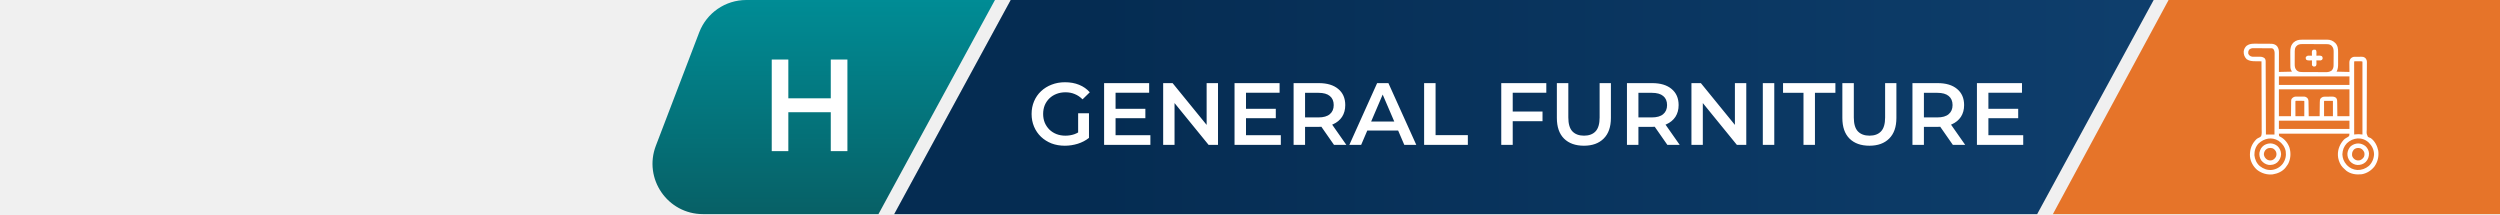
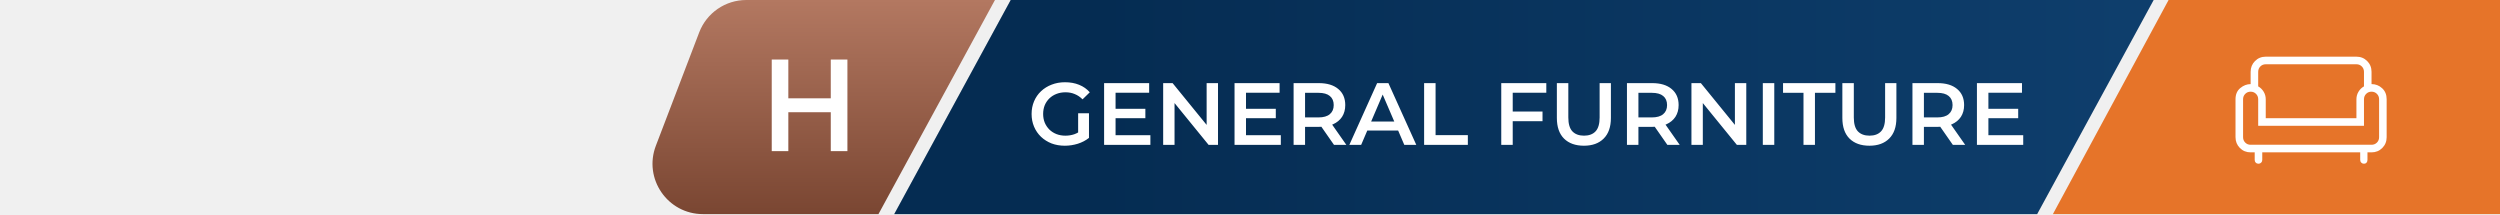
<svg xmlns="http://www.w3.org/2000/svg" width="397" height="34" viewBox="0 0 397 34" fill="none">
  <path d="M111.034 5.143C112.218 2.046 115.19 0 118.506 0L158 0L139.5 34H111.624C106.016 34 102.149 28.381 104.151 23.143L111.034 5.143Z" fill="url(#paint0_linear_886_6903)" />
  <path d="M122.552 24V9.455H125.187V15.612H131.927V9.455H134.569V24H131.927V17.821H125.187V24H122.552Z" fill="white" />
  <path d="M323.5 34H142L160.5 0H342L323.5 34Z" fill="#D9D9D9" />
  <path d="M323.5 34H142L160.5 0H342L323.5 34Z" fill="url(#paint1_linear_886_6903)" />
  <path d="M169.095 23.14C168.33 23.14 167.625 23.019 166.981 22.776C166.347 22.524 165.791 22.174 165.315 21.726C164.839 21.269 164.471 20.732 164.209 20.116C163.948 19.5 163.817 18.828 163.817 18.1C163.817 17.372 163.948 16.7 164.209 16.084C164.471 15.468 164.839 14.936 165.315 14.488C165.801 14.031 166.365 13.681 167.009 13.438C167.653 13.186 168.358 13.06 169.123 13.06C169.954 13.06 170.701 13.195 171.363 13.466C172.035 13.737 172.6 14.133 173.057 14.656L171.909 15.776C171.527 15.393 171.111 15.113 170.663 14.936C170.225 14.749 169.739 14.656 169.207 14.656C168.694 14.656 168.218 14.74 167.779 14.908C167.341 15.076 166.963 15.314 166.645 15.622C166.328 15.93 166.081 16.294 165.903 16.714C165.735 17.134 165.651 17.596 165.651 18.1C165.651 18.595 165.735 19.052 165.903 19.472C166.081 19.892 166.328 20.261 166.645 20.578C166.963 20.886 167.336 21.124 167.765 21.292C168.195 21.46 168.671 21.544 169.193 21.544C169.679 21.544 170.145 21.469 170.593 21.32C171.051 21.161 171.485 20.9 171.895 20.536L172.931 21.894C172.418 22.305 171.821 22.617 171.139 22.832C170.467 23.037 169.786 23.14 169.095 23.14ZM172.931 21.894L171.209 21.656V17.988H172.931V21.894ZM175.332 23V13.2H182.486V14.726H177.152V21.474H182.682V23H175.332ZM177.012 18.772V17.274H181.884V18.772H177.012ZM184.711 23V13.2H186.209L192.355 20.746H191.613V13.2H193.419V23H191.921L185.775 15.454H186.517V23H184.711ZM196.045 23V13.2H203.199V14.726H197.865V21.474H203.395V23H196.045ZM197.725 18.772V17.274H202.597V18.772H197.725ZM205.423 23V13.2H209.441C210.748 13.2 211.77 13.508 212.507 14.124C213.254 14.74 213.627 15.594 213.627 16.686C213.627 17.405 213.459 18.025 213.123 18.548C212.787 19.061 212.307 19.458 211.681 19.738C211.065 20.009 210.323 20.144 209.455 20.144H206.431L207.243 19.318V23H205.423ZM211.835 23L209.357 19.444H211.303L213.795 23H211.835ZM207.243 19.514L206.431 18.646H209.371C210.174 18.646 210.776 18.473 211.177 18.128C211.588 17.783 211.793 17.302 211.793 16.686C211.793 16.061 211.588 15.58 211.177 15.244C210.776 14.908 210.174 14.74 209.371 14.74H206.431L207.243 13.844V19.514ZM214.278 23L218.688 13.2H220.48L224.904 23H223L219.206 14.166H219.934L216.154 23H214.278ZM216.308 20.732L216.798 19.304H222.09L222.58 20.732H216.308ZM226.15 23V13.2H227.97V21.46H233.094V23H226.15ZM238.4 23V13.2H245.554V14.726H240.22V23H238.4ZM240.066 19.248V17.708H244.952V19.248H240.066ZM251.528 23.14C250.184 23.14 249.129 22.762 248.364 22.006C247.608 21.25 247.23 20.158 247.23 18.73V13.2H249.05V18.66C249.05 19.668 249.265 20.401 249.694 20.858C250.133 21.315 250.749 21.544 251.542 21.544C252.335 21.544 252.947 21.315 253.376 20.858C253.805 20.401 254.02 19.668 254.02 18.66V13.2H255.812V18.73C255.812 20.158 255.429 21.25 254.664 22.006C253.908 22.762 252.863 23.14 251.528 23.14ZM258.361 23V13.2H262.379C263.686 13.2 264.708 13.508 265.445 14.124C266.192 14.74 266.565 15.594 266.565 16.686C266.565 17.405 266.397 18.025 266.061 18.548C265.725 19.061 265.244 19.458 264.619 19.738C264.003 20.009 263.261 20.144 262.393 20.144H259.369L260.181 19.318V23H258.361ZM264.773 23L262.295 19.444H264.241L266.733 23H264.773ZM260.181 19.514L259.369 18.646H262.309C263.112 18.646 263.714 18.473 264.115 18.128C264.526 17.783 264.731 17.302 264.731 16.686C264.731 16.061 264.526 15.58 264.115 15.244C263.714 14.908 263.112 14.74 262.309 14.74H259.369L260.181 13.844V19.514ZM268.601 23V13.2H270.099L276.245 20.746H275.503V13.2H277.309V23H275.811L269.665 15.454H270.407V23H268.601ZM279.935 23V13.2H281.755V23H279.935ZM286.394 23V14.74H283.146V13.2H291.462V14.74H288.214V23H286.394ZM296.864 23.14C295.52 23.14 294.465 22.762 293.7 22.006C292.944 21.25 292.566 20.158 292.566 18.73V13.2H294.386V18.66C294.386 19.668 294.601 20.401 295.03 20.858C295.469 21.315 296.085 21.544 296.878 21.544C297.671 21.544 298.283 21.315 298.712 20.858C299.141 20.401 299.356 19.668 299.356 18.66V13.2H301.148V18.73C301.148 20.158 300.765 21.25 300 22.006C299.244 22.762 298.199 23.14 296.864 23.14ZM303.697 23V13.2H307.715C309.022 13.2 310.044 13.508 310.781 14.124C311.528 14.74 311.901 15.594 311.901 16.686C311.901 17.405 311.733 18.025 311.397 18.548C311.061 19.061 310.58 19.458 309.955 19.738C309.339 20.009 308.597 20.144 307.729 20.144H304.705L305.517 19.318V23H303.697ZM310.109 23L307.631 19.444H309.577L312.069 23H310.109ZM305.517 19.514L304.705 18.646H307.645C308.448 18.646 309.05 18.473 309.451 18.128C309.862 17.783 310.067 17.302 310.067 16.686C310.067 16.061 309.862 15.58 309.451 15.244C309.05 14.908 308.448 14.74 307.645 14.74H304.705L305.517 13.844V19.514ZM313.937 23V13.2H321.091V14.726H315.757V21.474H321.287V23H313.937ZM315.617 18.772V17.274H320.489V18.772H315.617Z" fill="white" />
  <path d="M344.371 0H397V34H326L344.371 0Z" fill="#E67429" />
-   <path d="M365.551 6.303C365.597 6.302 365.643 6.302 365.691 6.302C365.844 6.301 365.997 6.301 366.149 6.301C366.256 6.301 366.363 6.301 366.469 6.301C366.693 6.3 366.916 6.3 367.139 6.301C367.425 6.301 367.71 6.3 367.996 6.299C368.216 6.298 368.436 6.298 368.656 6.298C368.762 6.298 368.867 6.298 368.972 6.298C369.12 6.297 369.267 6.297 369.415 6.298C369.457 6.298 369.5 6.297 369.545 6.297C370.077 6.301 370.456 6.458 370.839 6.822C371.257 7.262 371.294 7.735 371.29 8.316C371.29 8.387 371.29 8.457 371.291 8.528C371.291 8.675 371.29 8.823 371.29 8.97C371.288 9.157 371.289 9.345 371.29 9.532C371.291 9.678 371.291 9.823 371.29 9.969C371.29 10.038 371.29 10.107 371.291 10.176C371.293 10.59 371.263 10.953 371.078 11.331C371.062 11.347 371.047 11.362 371.031 11.378C372.052 11.401 372.052 11.401 373.093 11.425C373.088 10.869 373.088 10.869 373.081 10.313C373.08 10.242 373.08 10.172 373.08 10.102C373.078 10.048 373.078 10.048 373.077 9.993C373.077 9.715 373.125 9.487 373.314 9.27C373.342 9.248 373.37 9.227 373.398 9.204C373.425 9.181 373.453 9.159 373.481 9.136C373.73 8.968 374.065 9.022 374.354 9.02C374.425 9.02 374.497 9.019 374.568 9.017C375.312 9.003 375.312 9.003 375.624 9.222C375.786 9.425 375.865 9.588 375.864 9.847C375.864 9.888 375.864 9.93 375.864 9.973C375.863 10.019 375.863 10.065 375.863 10.112C375.862 10.161 375.862 10.209 375.862 10.26C375.862 10.367 375.861 10.474 375.861 10.581C375.86 10.755 375.859 10.929 375.858 11.103C375.858 11.291 375.857 11.478 375.856 11.666C375.854 12.131 375.853 12.596 375.853 13.062C375.853 13.095 375.853 13.129 375.853 13.163C375.852 13.476 375.852 13.788 375.852 14.1C375.852 14.315 375.852 14.529 375.852 14.743C375.851 14.796 375.851 14.796 375.851 14.851C375.851 15.427 375.848 16.004 375.845 16.58C375.842 17.172 375.841 17.764 375.842 18.356C375.843 18.721 375.841 19.086 375.838 19.451C375.836 19.731 375.836 20.01 375.838 20.29C375.838 20.405 375.837 20.52 375.836 20.635C375.798 21.225 375.798 21.225 376.03 21.734C376.174 21.819 376.309 21.872 376.468 21.925C377.126 22.389 377.51 23.168 377.669 23.938C377.784 24.838 377.591 25.678 377.073 26.426C376.57 27.072 375.855 27.531 375.044 27.672C374.19 27.766 373.297 27.653 372.593 27.115C372.421 26.973 372.264 26.819 372.109 26.659C372.081 26.632 372.053 26.605 372.025 26.578C371.658 26.195 371.409 25.627 371.312 25.112C371.306 25.08 371.3 25.048 371.294 25.015C371.279 24.922 371.271 24.831 371.265 24.737C371.261 24.681 371.261 24.681 371.258 24.624C371.226 23.696 371.593 22.849 372.211 22.171C372.317 22.069 372.429 21.993 372.555 21.918C372.584 21.901 372.614 21.883 372.645 21.864C372.704 21.829 372.765 21.795 372.826 21.763C372.923 21.709 372.923 21.709 373.046 21.597C373.062 21.473 373.077 21.349 373.093 21.222C369.396 21.222 365.699 21.222 361.89 21.222C361.893 21.574 361.893 21.574 362.028 21.68C362.066 21.698 362.105 21.716 362.145 21.734C362.827 22.095 363.335 22.744 363.578 23.471C363.825 24.348 363.763 25.234 363.343 26.05C363.243 26.214 363.133 26.367 363.015 26.518C362.994 26.547 362.973 26.576 362.951 26.606C362.458 27.239 361.681 27.57 360.906 27.69C360.008 27.789 359.146 27.527 358.43 26.979C357.813 26.443 357.365 25.653 357.296 24.831C357.248 23.921 357.466 23.09 358.061 22.388C358.087 22.359 358.113 22.33 358.14 22.3C358.164 22.272 358.188 22.244 358.212 22.215C358.339 22.075 358.438 21.984 358.617 21.914C358.805 21.834 358.954 21.763 359.078 21.597C359.199 21.241 359.157 20.835 359.151 20.465C359.151 20.349 359.152 20.232 359.153 20.115C359.154 19.863 359.153 19.612 359.151 19.361C359.147 18.997 359.147 18.634 359.148 18.27C359.149 17.681 359.147 17.091 359.144 16.502C359.14 15.929 359.138 15.356 359.138 14.784C359.138 14.748 359.138 14.713 359.138 14.677C359.138 14.499 359.138 14.322 359.138 14.145C359.137 12.676 359.132 11.207 359.124 9.737C359.074 9.737 359.024 9.736 358.973 9.736C358.785 9.734 358.597 9.731 358.409 9.728C358.328 9.726 358.247 9.725 358.166 9.725C357.64 9.72 357.221 9.699 356.769 9.403C356.421 9.04 356.294 8.693 356.299 8.198C356.332 7.826 356.498 7.496 356.781 7.253C357.234 6.942 357.647 6.932 358.175 6.939C358.254 6.939 358.333 6.939 358.412 6.939C358.577 6.94 358.742 6.941 358.907 6.943C359.118 6.945 359.328 6.946 359.539 6.946C359.702 6.946 359.866 6.946 360.029 6.947C360.106 6.948 360.184 6.948 360.262 6.948C360.37 6.949 360.479 6.95 360.588 6.951C360.649 6.952 360.711 6.952 360.774 6.953C361.096 6.987 361.392 7.097 361.609 7.347C361.822 7.669 361.896 7.909 361.895 8.296C361.895 8.33 361.895 8.363 361.895 8.398C361.895 8.51 361.895 8.622 361.895 8.733C361.895 8.811 361.895 8.888 361.894 8.966C361.894 9.169 361.894 9.373 361.893 9.577C361.893 9.821 361.893 10.066 361.892 10.311C361.892 10.682 361.891 11.053 361.89 11.425C362.571 11.409 363.251 11.394 363.953 11.378C363.86 11.192 363.86 11.192 363.765 11.003C363.721 10.827 363.711 10.69 363.71 10.51C363.71 10.479 363.709 10.449 363.709 10.418C363.708 10.318 363.708 10.218 363.707 10.118C363.707 10.084 363.707 10.049 363.706 10.014C363.706 9.832 363.705 9.65 363.704 9.468C363.704 9.281 363.702 9.094 363.7 8.907C363.699 8.763 363.699 8.618 363.699 8.473C363.698 8.405 363.698 8.336 363.697 8.267C363.69 7.654 363.778 7.195 364.214 6.745C364.611 6.392 365.034 6.301 365.551 6.303ZM364.662 7.338C364.623 7.383 364.623 7.383 364.583 7.43C364.445 7.643 364.41 7.853 364.408 8.104C364.407 8.16 364.407 8.216 364.406 8.274C364.406 8.334 364.406 8.393 364.406 8.455C364.405 8.518 364.405 8.581 364.405 8.644C364.404 8.775 364.404 8.906 364.404 9.038C364.404 9.205 364.403 9.373 364.401 9.54C364.4 9.67 364.4 9.799 364.4 9.929C364.4 10.021 364.399 10.112 364.398 10.204C364.4 10.584 364.435 10.849 364.691 11.145C364.73 11.176 364.73 11.176 364.77 11.208C364.796 11.23 364.822 11.251 364.849 11.274C365.099 11.437 365.326 11.439 365.617 11.439C365.683 11.44 365.683 11.44 365.752 11.44C365.899 11.441 366.046 11.442 366.193 11.442C366.296 11.443 366.398 11.443 366.501 11.444C366.716 11.444 366.931 11.445 367.146 11.445C367.421 11.445 367.696 11.447 367.97 11.449C368.182 11.45 368.394 11.451 368.606 11.451C368.708 11.451 368.809 11.451 368.91 11.452C369.052 11.454 369.194 11.454 369.337 11.453C369.378 11.454 369.419 11.454 369.462 11.455C369.772 11.451 370.024 11.368 370.281 11.19C370.485 10.944 370.567 10.718 370.57 10.398C370.571 10.341 370.571 10.284 370.572 10.225C370.572 10.164 370.573 10.102 370.573 10.039C370.573 10.007 370.574 9.976 370.574 9.943C370.575 9.776 370.575 9.61 370.576 9.443C370.576 9.272 370.578 9.1 370.58 8.929C370.581 8.796 370.581 8.664 370.582 8.532C370.582 8.438 370.583 8.344 370.584 8.251C370.584 7.865 370.55 7.601 370.294 7.299C370.269 7.278 370.243 7.257 370.216 7.235C370.191 7.214 370.165 7.192 370.139 7.17C369.878 7.008 369.619 7.005 369.322 7.006C369.278 7.005 369.234 7.005 369.189 7.005C369.045 7.004 368.9 7.004 368.756 7.004C368.656 7.004 368.555 7.004 368.454 7.004C368.243 7.003 368.033 7.003 367.822 7.004C367.552 7.004 367.283 7.003 367.013 7.002C366.805 7.001 366.597 7.001 366.39 7.002C366.29 7.002 366.191 7.001 366.091 7.001C365.952 7 365.813 7.001 365.674 7.001C365.613 7.001 365.613 7.001 365.55 7C365.209 7.003 364.89 7.061 364.662 7.338ZM357.141 7.915C357.033 8.099 357 8.258 357.015 8.472C357.087 8.714 357.217 8.824 357.436 8.947C357.596 9.015 357.747 9.012 357.919 9.009C357.973 9.01 357.973 9.01 358.028 9.01C358.181 9.012 358.334 9.011 358.487 9.01C358.599 9.01 358.712 9.011 358.824 9.012C358.875 9.011 358.875 9.011 358.927 9.011C359.184 9.013 359.377 9.082 359.593 9.222C359.745 9.383 359.786 9.533 359.787 9.752C359.788 9.793 359.788 9.834 359.788 9.877C359.788 9.923 359.788 9.968 359.788 10.015C359.789 10.088 359.789 10.088 359.789 10.162C359.79 10.325 359.79 10.487 359.79 10.65C359.791 10.767 359.791 10.883 359.792 10.999C359.793 11.25 359.794 11.501 359.794 11.752C359.795 12.115 359.797 12.478 359.798 12.841C359.8 13.43 359.802 14.018 359.804 14.607C359.806 15.179 359.808 15.751 359.81 16.323C359.81 16.358 359.81 16.394 359.811 16.43C359.811 16.607 359.812 16.784 359.812 16.96C359.818 18.428 359.823 19.895 359.828 21.362C360.276 21.362 360.725 21.362 361.187 21.362C361.191 19.678 361.195 17.994 361.197 16.309C361.197 16.11 361.197 15.912 361.197 15.713C361.197 15.653 361.197 15.653 361.197 15.593C361.198 14.952 361.2 14.311 361.201 13.67C361.203 13.012 361.204 12.354 361.205 11.696C361.205 11.291 361.206 10.885 361.207 10.479C361.208 10.2 361.209 9.922 361.208 9.644C361.208 9.483 361.208 9.323 361.209 9.162C361.21 8.988 361.21 8.814 361.21 8.64C361.21 8.564 361.21 8.564 361.211 8.486C361.209 8.19 361.175 8.01 360.999 7.769C360.845 7.649 360.685 7.663 360.494 7.662C360.462 7.662 360.431 7.661 360.398 7.661C360.294 7.661 360.19 7.661 360.086 7.661C360.013 7.661 359.941 7.66 359.868 7.66C359.716 7.66 359.564 7.66 359.411 7.66C359.217 7.66 359.022 7.659 358.828 7.658C358.678 7.658 358.528 7.658 358.378 7.658C358.306 7.658 358.234 7.658 358.162 7.657C358.062 7.656 357.961 7.657 357.861 7.657C357.804 7.657 357.747 7.657 357.688 7.657C357.462 7.683 357.308 7.762 357.141 7.915ZM373.843 9.784C373.839 9.933 373.837 10.081 373.838 10.229C373.838 10.277 373.838 10.324 373.837 10.373C373.837 10.533 373.838 10.693 373.838 10.852C373.838 10.966 373.838 11.081 373.838 11.194C373.838 11.441 373.838 11.687 373.838 11.933C373.839 12.289 373.839 12.646 373.839 13.002C373.839 13.579 373.839 14.157 373.84 14.734C373.84 15.296 373.84 15.857 373.841 16.418C373.841 16.453 373.841 16.487 373.841 16.523C373.841 16.696 373.841 16.87 373.841 17.043C373.841 18.483 373.842 19.923 373.843 21.362C373.932 21.351 373.932 21.351 374.022 21.339C374.173 21.32 374.321 21.309 374.473 21.31C374.532 21.309 374.532 21.309 374.593 21.309C374.781 21.317 374.969 21.341 375.156 21.362C375.156 17.541 375.156 13.721 375.156 9.784C375.032 9.722 374.937 9.731 374.798 9.731C374.746 9.731 374.693 9.731 374.639 9.731C374.585 9.731 374.53 9.731 374.473 9.731C374.391 9.731 374.391 9.731 374.306 9.731C374.254 9.731 374.202 9.731 374.148 9.731C374.099 9.731 374.051 9.731 374.002 9.731C373.892 9.725 373.892 9.725 373.843 9.784ZM361.89 12.128C361.89 12.576 361.89 13.025 361.89 13.487C365.587 13.487 369.284 13.487 373.093 13.487C373.093 13.039 373.093 12.59 373.093 12.128C369.396 12.128 365.699 12.128 361.89 12.128ZM361.89 14.19C361.89 15.598 361.89 17.006 361.89 18.456C362.524 18.456 363.159 18.456 363.812 18.456C363.814 18.177 363.814 18.177 363.816 17.892C363.817 17.711 363.82 17.53 363.822 17.35C363.823 17.225 363.824 17.099 363.825 16.974C363.826 16.793 363.828 16.613 363.83 16.433C363.83 16.377 363.83 16.321 363.83 16.263C363.839 15.767 363.839 15.767 364.046 15.55C364.273 15.354 364.449 15.334 364.735 15.337C364.773 15.337 364.812 15.337 364.851 15.337C364.932 15.337 365.013 15.337 365.094 15.338C365.218 15.339 365.341 15.338 365.465 15.337C365.544 15.337 365.623 15.337 365.702 15.337C365.738 15.337 365.775 15.337 365.813 15.336C366.057 15.34 366.195 15.39 366.39 15.55C366.552 15.734 366.583 15.889 366.587 16.131C366.589 16.208 366.589 16.208 366.59 16.287C366.591 16.343 366.592 16.398 366.592 16.456C366.593 16.513 366.594 16.57 366.595 16.628C366.598 16.811 366.601 16.993 366.604 17.176C366.606 17.299 366.608 17.423 366.61 17.547C366.615 17.85 366.62 18.153 366.624 18.456C367.197 18.456 367.769 18.456 368.359 18.456C368.361 18.273 368.362 18.09 368.364 17.902C368.366 17.725 368.369 17.547 368.371 17.37C368.373 17.247 368.374 17.124 368.375 17.001C368.377 16.823 368.379 16.646 368.382 16.469C368.382 16.414 368.382 16.36 368.383 16.303C368.391 15.821 368.391 15.821 368.546 15.597C368.788 15.379 368.944 15.354 369.262 15.351C369.32 15.351 369.32 15.351 369.379 15.35C369.461 15.349 369.543 15.349 369.625 15.348C369.749 15.348 369.874 15.346 369.998 15.344C370.078 15.343 370.158 15.343 370.237 15.342C370.274 15.341 370.311 15.341 370.349 15.34C370.614 15.341 370.771 15.39 370.984 15.55C371.182 15.805 371.147 16.124 371.148 16.433C371.149 16.491 371.15 16.549 371.151 16.608C371.154 16.792 371.155 16.977 371.157 17.161C371.158 17.286 371.16 17.412 371.162 17.537C371.166 17.843 371.168 18.15 371.171 18.456C371.806 18.456 372.44 18.456 373.093 18.456C373.093 17.048 373.093 15.641 373.093 14.19C369.396 14.19 365.699 14.19 361.89 14.19ZM364.515 16.065C364.511 16.14 364.51 16.215 364.51 16.29C364.51 16.338 364.51 16.386 364.51 16.435C364.51 16.487 364.51 16.539 364.511 16.593C364.511 16.646 364.511 16.699 364.511 16.753C364.511 16.924 364.512 17.094 364.512 17.264C364.512 17.379 364.513 17.494 364.513 17.608C364.513 17.891 364.514 18.174 364.515 18.456C364.979 18.456 365.443 18.456 365.921 18.456C365.922 18.116 365.923 17.777 365.924 17.437C365.924 17.322 365.925 17.206 365.925 17.09C365.925 16.924 365.926 16.759 365.926 16.593C365.926 16.541 365.926 16.489 365.927 16.435C365.927 16.387 365.927 16.34 365.927 16.29C365.927 16.248 365.927 16.206 365.927 16.162C365.932 16.066 365.932 16.066 365.874 16.018C365.778 16.014 365.681 16.012 365.584 16.012C365.526 16.012 365.467 16.012 365.406 16.012C365.36 16.012 365.36 16.012 365.313 16.012C365.219 16.013 365.125 16.012 365.03 16.012C364.972 16.012 364.913 16.012 364.852 16.012C364.798 16.012 364.743 16.012 364.687 16.012C364.566 16.004 364.566 16.004 364.515 16.065ZM369.062 16.065C369.058 16.14 369.056 16.215 369.057 16.29C369.057 16.338 369.057 16.386 369.057 16.435C369.057 16.487 369.057 16.539 369.057 16.593C369.057 16.646 369.058 16.699 369.058 16.753C369.058 16.924 369.058 17.094 369.059 17.264C369.059 17.379 369.06 17.494 369.06 17.608C369.06 17.891 369.061 18.174 369.062 18.456C369.526 18.456 369.99 18.456 370.468 18.456C370.468 17.652 370.468 16.847 370.468 16.018C370.245 16.018 370.022 16.017 369.791 16.016C369.721 16.015 369.65 16.015 369.578 16.014C369.523 16.014 369.468 16.014 369.411 16.014C369.354 16.014 369.297 16.014 369.239 16.013C369.113 16.004 369.113 16.004 369.062 16.065ZM361.89 19.159C361.89 19.592 361.89 20.025 361.89 20.472C365.587 20.472 369.284 20.472 373.093 20.472C373.093 20.038 373.093 19.605 373.093 19.159C369.396 19.159 365.699 19.159 361.89 19.159ZM358.667 22.78C358.18 23.295 357.989 23.948 357.999 24.643C358.068 25.301 358.349 25.953 358.864 26.379C359.436 26.817 360.041 27.048 360.765 26.987C361.472 26.89 362.071 26.56 362.505 25.997C362.937 25.379 363.081 24.73 362.968 23.987C362.812 23.299 362.412 22.752 361.832 22.358C360.752 21.705 359.568 21.958 358.667 22.78ZM372.682 22.751C372.207 23.26 372.003 23.809 371.968 24.503C371.995 25.137 372.202 25.671 372.624 26.143C372.65 26.173 372.676 26.202 372.702 26.233C373.117 26.68 373.721 26.954 374.328 26.995C375.026 27.019 375.644 26.786 376.181 26.343C376.693 25.858 376.975 25.184 376.999 24.485C376.981 23.753 376.662 23.129 376.14 22.628C375.122 21.684 373.652 21.821 372.682 22.751Z" fill="white" />
-   <path d="M361.66 23.194C362.028 23.543 362.214 23.971 362.237 24.475C362.214 25.007 362.005 25.44 361.618 25.802C361.214 26.136 360.764 26.223 360.25 26.186C359.781 26.103 359.404 25.858 359.102 25.493C358.857 25.132 358.753 24.696 358.797 24.264C358.901 23.756 359.094 23.374 359.524 23.074C360.235 22.64 361.005 22.672 361.66 23.194ZM359.717 23.874C359.565 24.099 359.484 24.325 359.509 24.598C359.576 24.918 359.743 25.162 360.016 25.342C360.285 25.485 360.518 25.513 360.813 25.436C361.094 25.326 361.288 25.137 361.424 24.872C361.537 24.591 361.529 24.358 361.422 24.076C361.293 23.832 361.128 23.653 360.872 23.543C360.422 23.419 360.016 23.513 359.717 23.874Z" fill="white" />
-   <path d="M375.632 23.203C375.964 23.508 376.161 23.889 376.197 24.34C376.206 24.887 376.055 25.317 375.679 25.719C375.295 26.078 374.873 26.206 374.354 26.199C373.887 26.165 373.487 25.954 373.173 25.609C372.876 25.233 372.743 24.817 372.771 24.338C372.826 23.892 373.008 23.507 373.328 23.189C374.059 22.648 374.917 22.638 375.632 23.203ZM373.76 23.796C373.523 24.1 373.478 24.353 373.515 24.736C373.596 25.011 373.746 25.185 373.984 25.345C374.251 25.491 374.486 25.516 374.781 25.439C375.046 25.339 375.235 25.157 375.39 24.924C375.499 24.669 375.508 24.439 375.437 24.174C375.311 23.897 375.139 23.69 374.859 23.561C374.469 23.426 374.043 23.488 373.76 23.796Z" fill="white" />
-   <path d="M367.703 7.903C367.837 8.021 367.843 8.092 367.857 8.273C367.856 8.341 367.854 8.409 367.852 8.477C367.851 8.529 367.851 8.529 367.85 8.583C367.848 8.669 367.846 8.755 367.843 8.84C367.888 8.839 367.933 8.838 367.979 8.837C368.037 8.836 368.096 8.835 368.157 8.835C368.215 8.833 368.273 8.832 368.333 8.831C368.493 8.84 368.594 8.858 368.734 8.934C368.843 9.098 368.847 9.164 368.828 9.356C368.744 9.503 368.709 9.536 368.546 9.59C368.426 9.594 368.307 9.595 368.186 9.593C368.137 9.593 368.137 9.593 368.086 9.593C368.005 9.592 367.924 9.591 367.843 9.59C367.846 9.668 367.846 9.668 367.848 9.748C367.849 9.816 367.851 9.885 367.852 9.954C367.853 9.988 367.854 10.022 367.856 10.057C367.858 10.21 367.854 10.32 367.781 10.456C367.665 10.563 367.578 10.572 367.421 10.575C367.207 10.475 367.207 10.475 367.14 10.34C367.137 10.213 367.136 10.087 367.137 9.96C367.137 9.924 367.138 9.889 367.138 9.852C367.138 9.765 367.139 9.678 367.14 9.59C367.068 9.593 367.068 9.593 366.995 9.595C366.931 9.597 366.867 9.598 366.803 9.599C366.756 9.601 366.756 9.601 366.708 9.603C366.498 9.606 366.369 9.579 366.203 9.45C366.136 9.317 366.141 9.222 366.156 9.075C366.26 8.941 366.322 8.894 366.484 8.84C366.596 8.837 366.708 8.836 366.821 8.837C366.88 8.838 366.94 8.838 367.001 8.839C367.07 8.84 367.07 8.84 367.14 8.84C367.138 8.788 367.136 8.736 367.134 8.683C367.132 8.614 367.13 8.546 367.128 8.477C367.127 8.443 367.125 8.409 367.124 8.373C367.121 8.208 367.126 8.11 367.223 7.974C367.396 7.857 367.496 7.877 367.703 7.903Z" fill="white" />
+   <path d="M358.646 26C358.475 26 358.333 25.943 358.218 25.828C358.104 25.713 358.046 25.57 358.046 25.398V24.194H357.4C356.723 24.194 356.154 23.962 355.692 23.499C355.231 23.035 355 22.464 355 21.785V15.763C355 14.992 355.254 14.398 355.762 13.981C356.269 13.563 356.815 13.355 357.4 13.355V11.41C357.4 10.731 357.631 10.159 358.092 9.696C358.554 9.233 359.123 9.001 359.8 9H374.2C374.877 9 375.446 9.232 375.908 9.695C376.369 10.158 376.6 10.729 376.6 11.409V13.354C377.246 13.354 377.808 13.574 378.285 14.014C378.762 14.454 379 15.037 379 15.763V21.785C379 22.464 378.769 23.035 378.308 23.499C377.846 23.962 377.277 24.194 376.6 24.194H375.954V25.398C375.954 25.569 375.905 25.712 375.806 25.827C375.706 25.941 375.572 25.999 375.401 26C375.231 26.001 375.088 25.943 374.973 25.827C374.858 25.71 374.8 25.567 374.8 25.398V24.194H359.247V25.398C359.247 25.57 359.189 25.713 359.073 25.828C358.958 25.943 358.815 26 358.646 26ZM357.4 22.989H376.6C376.94 22.989 377.225 22.874 377.456 22.644C377.686 22.413 377.801 22.127 377.8 21.785V15.763C377.8 15.422 377.685 15.136 377.454 14.906C377.224 14.675 376.939 14.56 376.6 14.559C376.261 14.558 375.976 14.674 375.746 14.906C375.515 15.138 375.4 15.424 375.4 15.763V19.979H358.6V15.763C358.6 15.422 358.485 15.136 358.254 14.906C358.024 14.675 357.739 14.56 357.4 14.559C357.061 14.558 356.776 14.674 356.546 14.906C356.315 15.138 356.2 15.424 356.2 15.763V21.785C356.2 22.126 356.315 22.412 356.546 22.644C356.776 22.875 357.061 22.99 357.4 22.989ZM359.8 18.774H374.2V15.763C374.2 15.33 374.31 14.931 374.53 14.566C374.75 14.202 375.04 13.918 375.4 13.716V11.41C375.4 11.069 375.285 10.782 375.054 10.551C374.824 10.32 374.539 10.205 374.2 10.206H359.8C359.46 10.206 359.175 10.321 358.946 10.551C358.716 10.782 358.601 11.068 358.6 11.41V13.716C358.96 13.918 359.25 14.202 359.47 14.566C359.69 14.931 359.8 15.33 359.8 15.763V18.774Z" fill="white" />
  <defs>
    <linearGradient id="paint0_linear_886_6903" x1="129" y1="0" x2="129" y2="34" gradientUnits="userSpaceOnUse">
-       <stop stop-color="#008C95" />
-       <stop offset="1" stop-color="#076066" />
+       <stop stop-color="#B37861" />
+       <stop offset="1" stop-color="#7A4632" />
    </linearGradient>
    <linearGradient id="paint1_linear_886_6903" x1="174" y1="17" x2="357" y2="17" gradientUnits="userSpaceOnUse">
      <stop stop-color="#052C52" />
      <stop offset="1" stop-color="#0F406F" />
    </linearGradient>
  </defs>
</svg>
